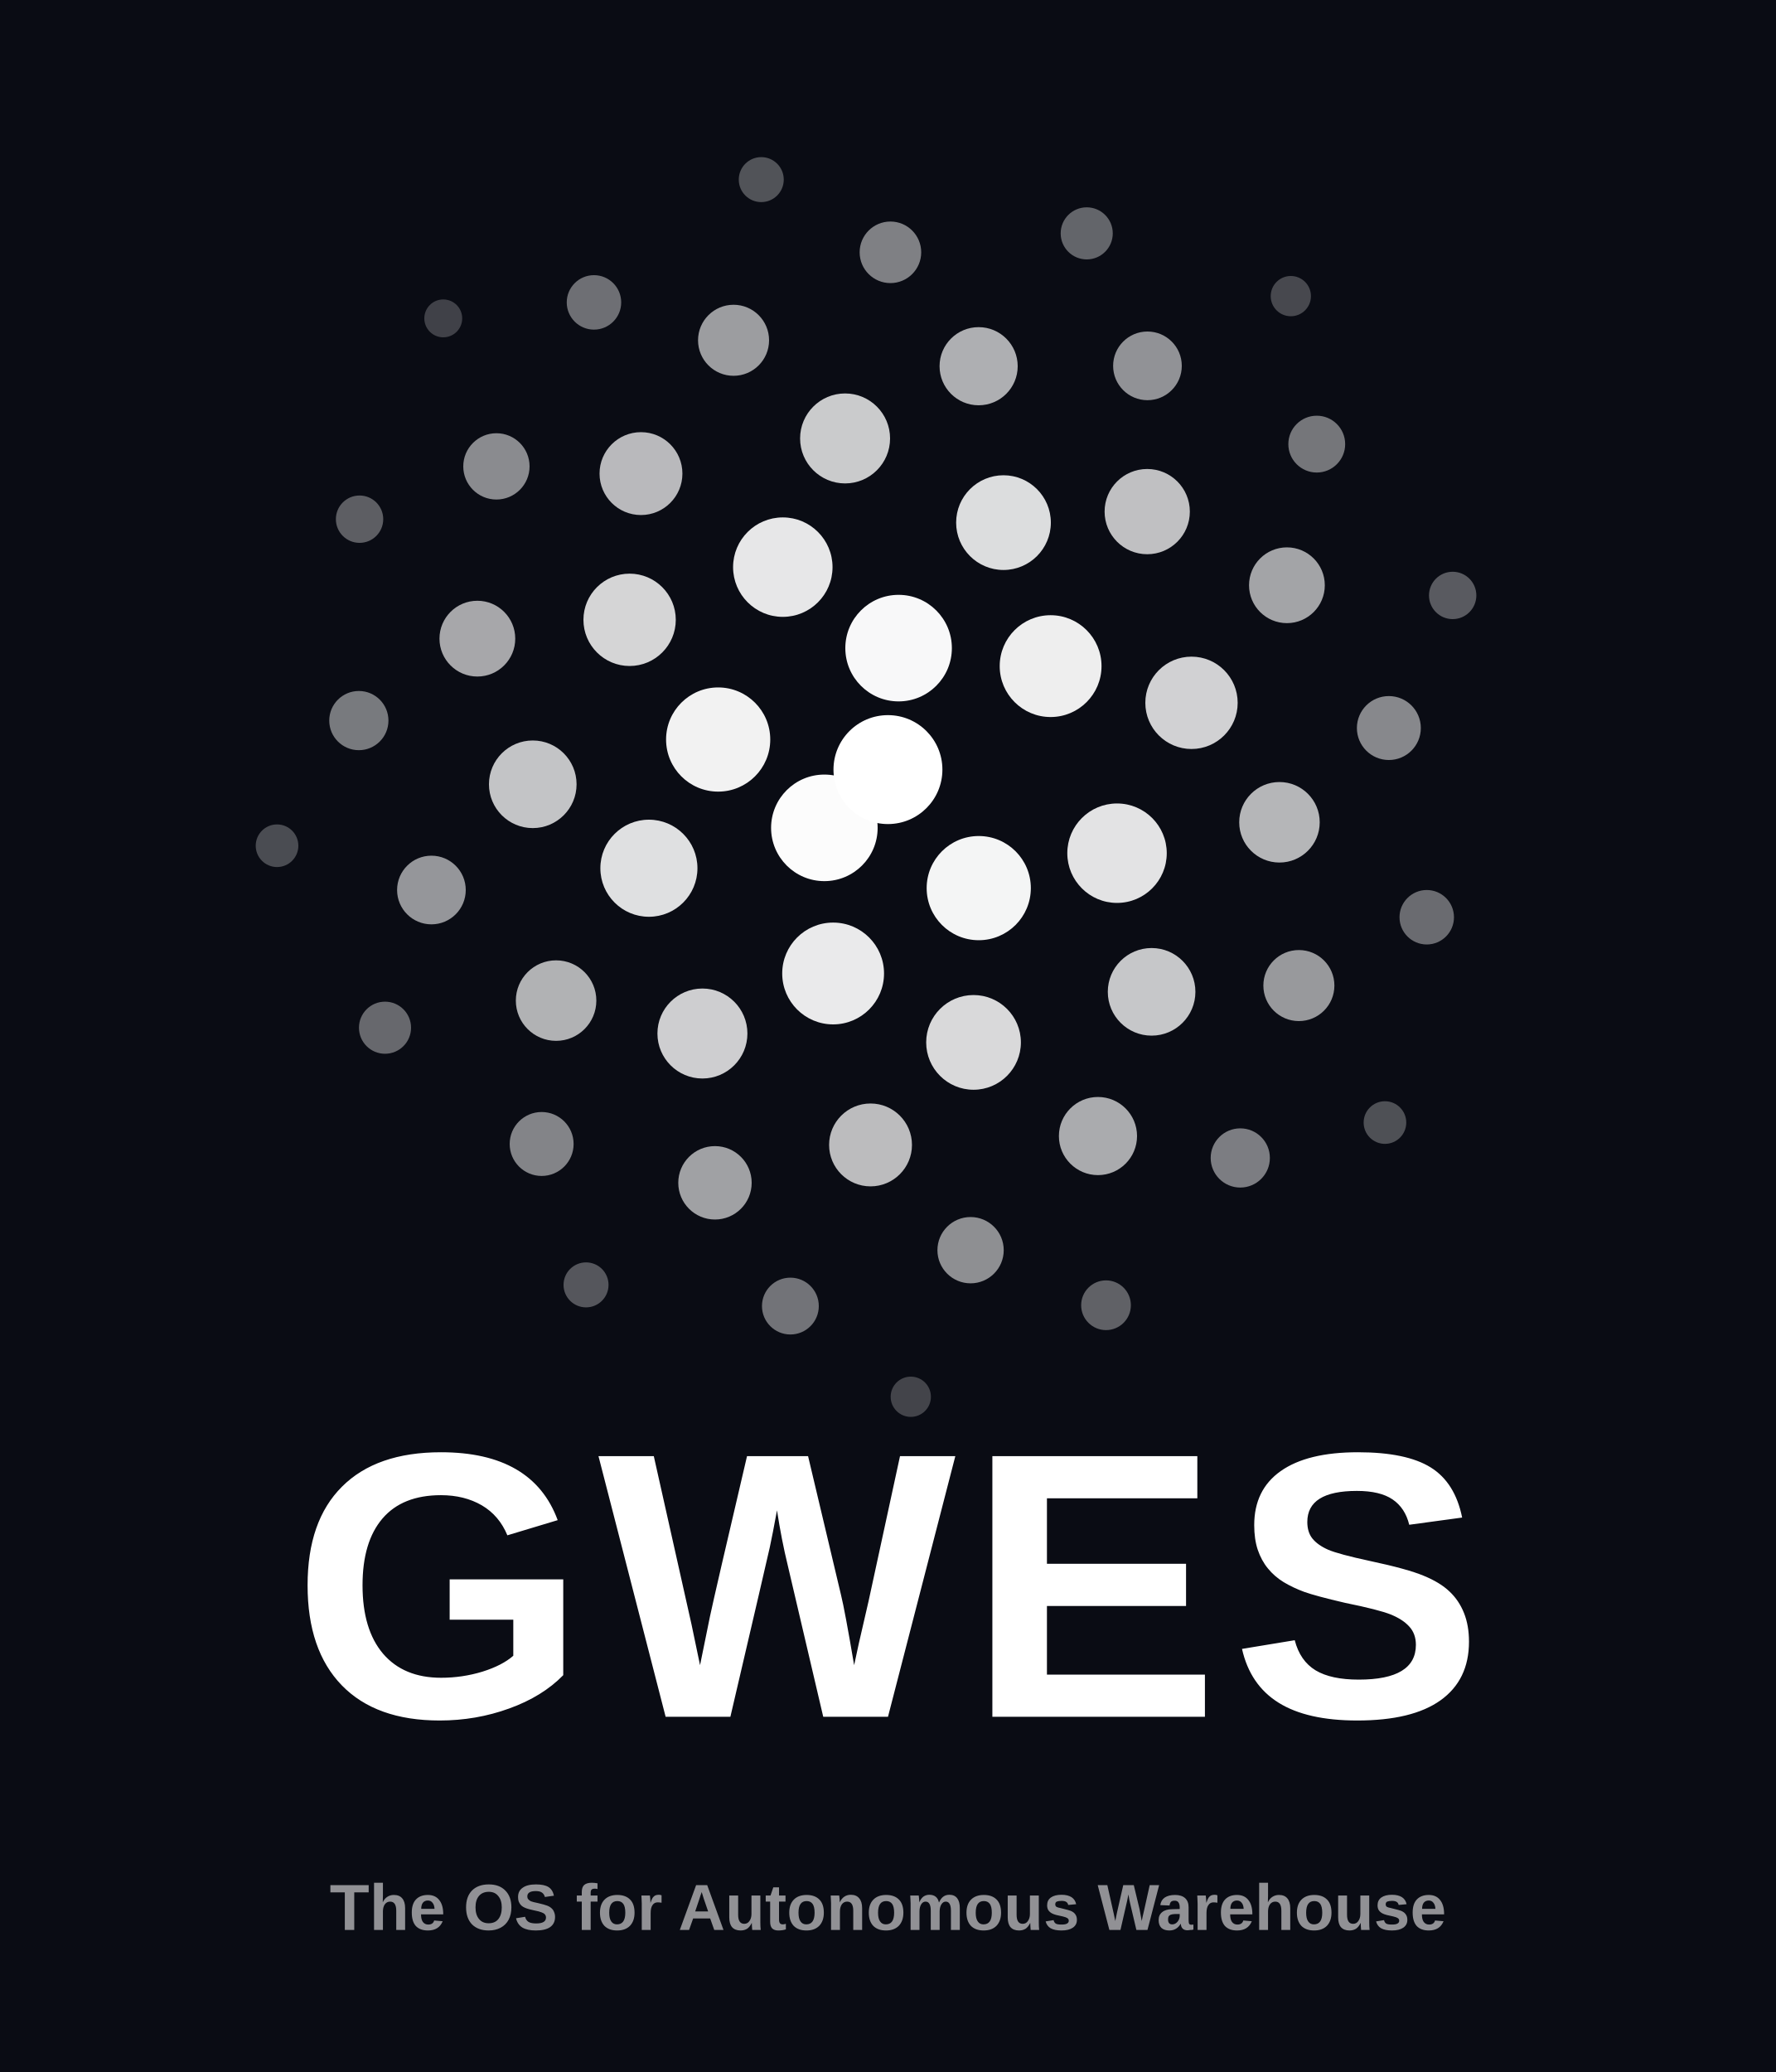
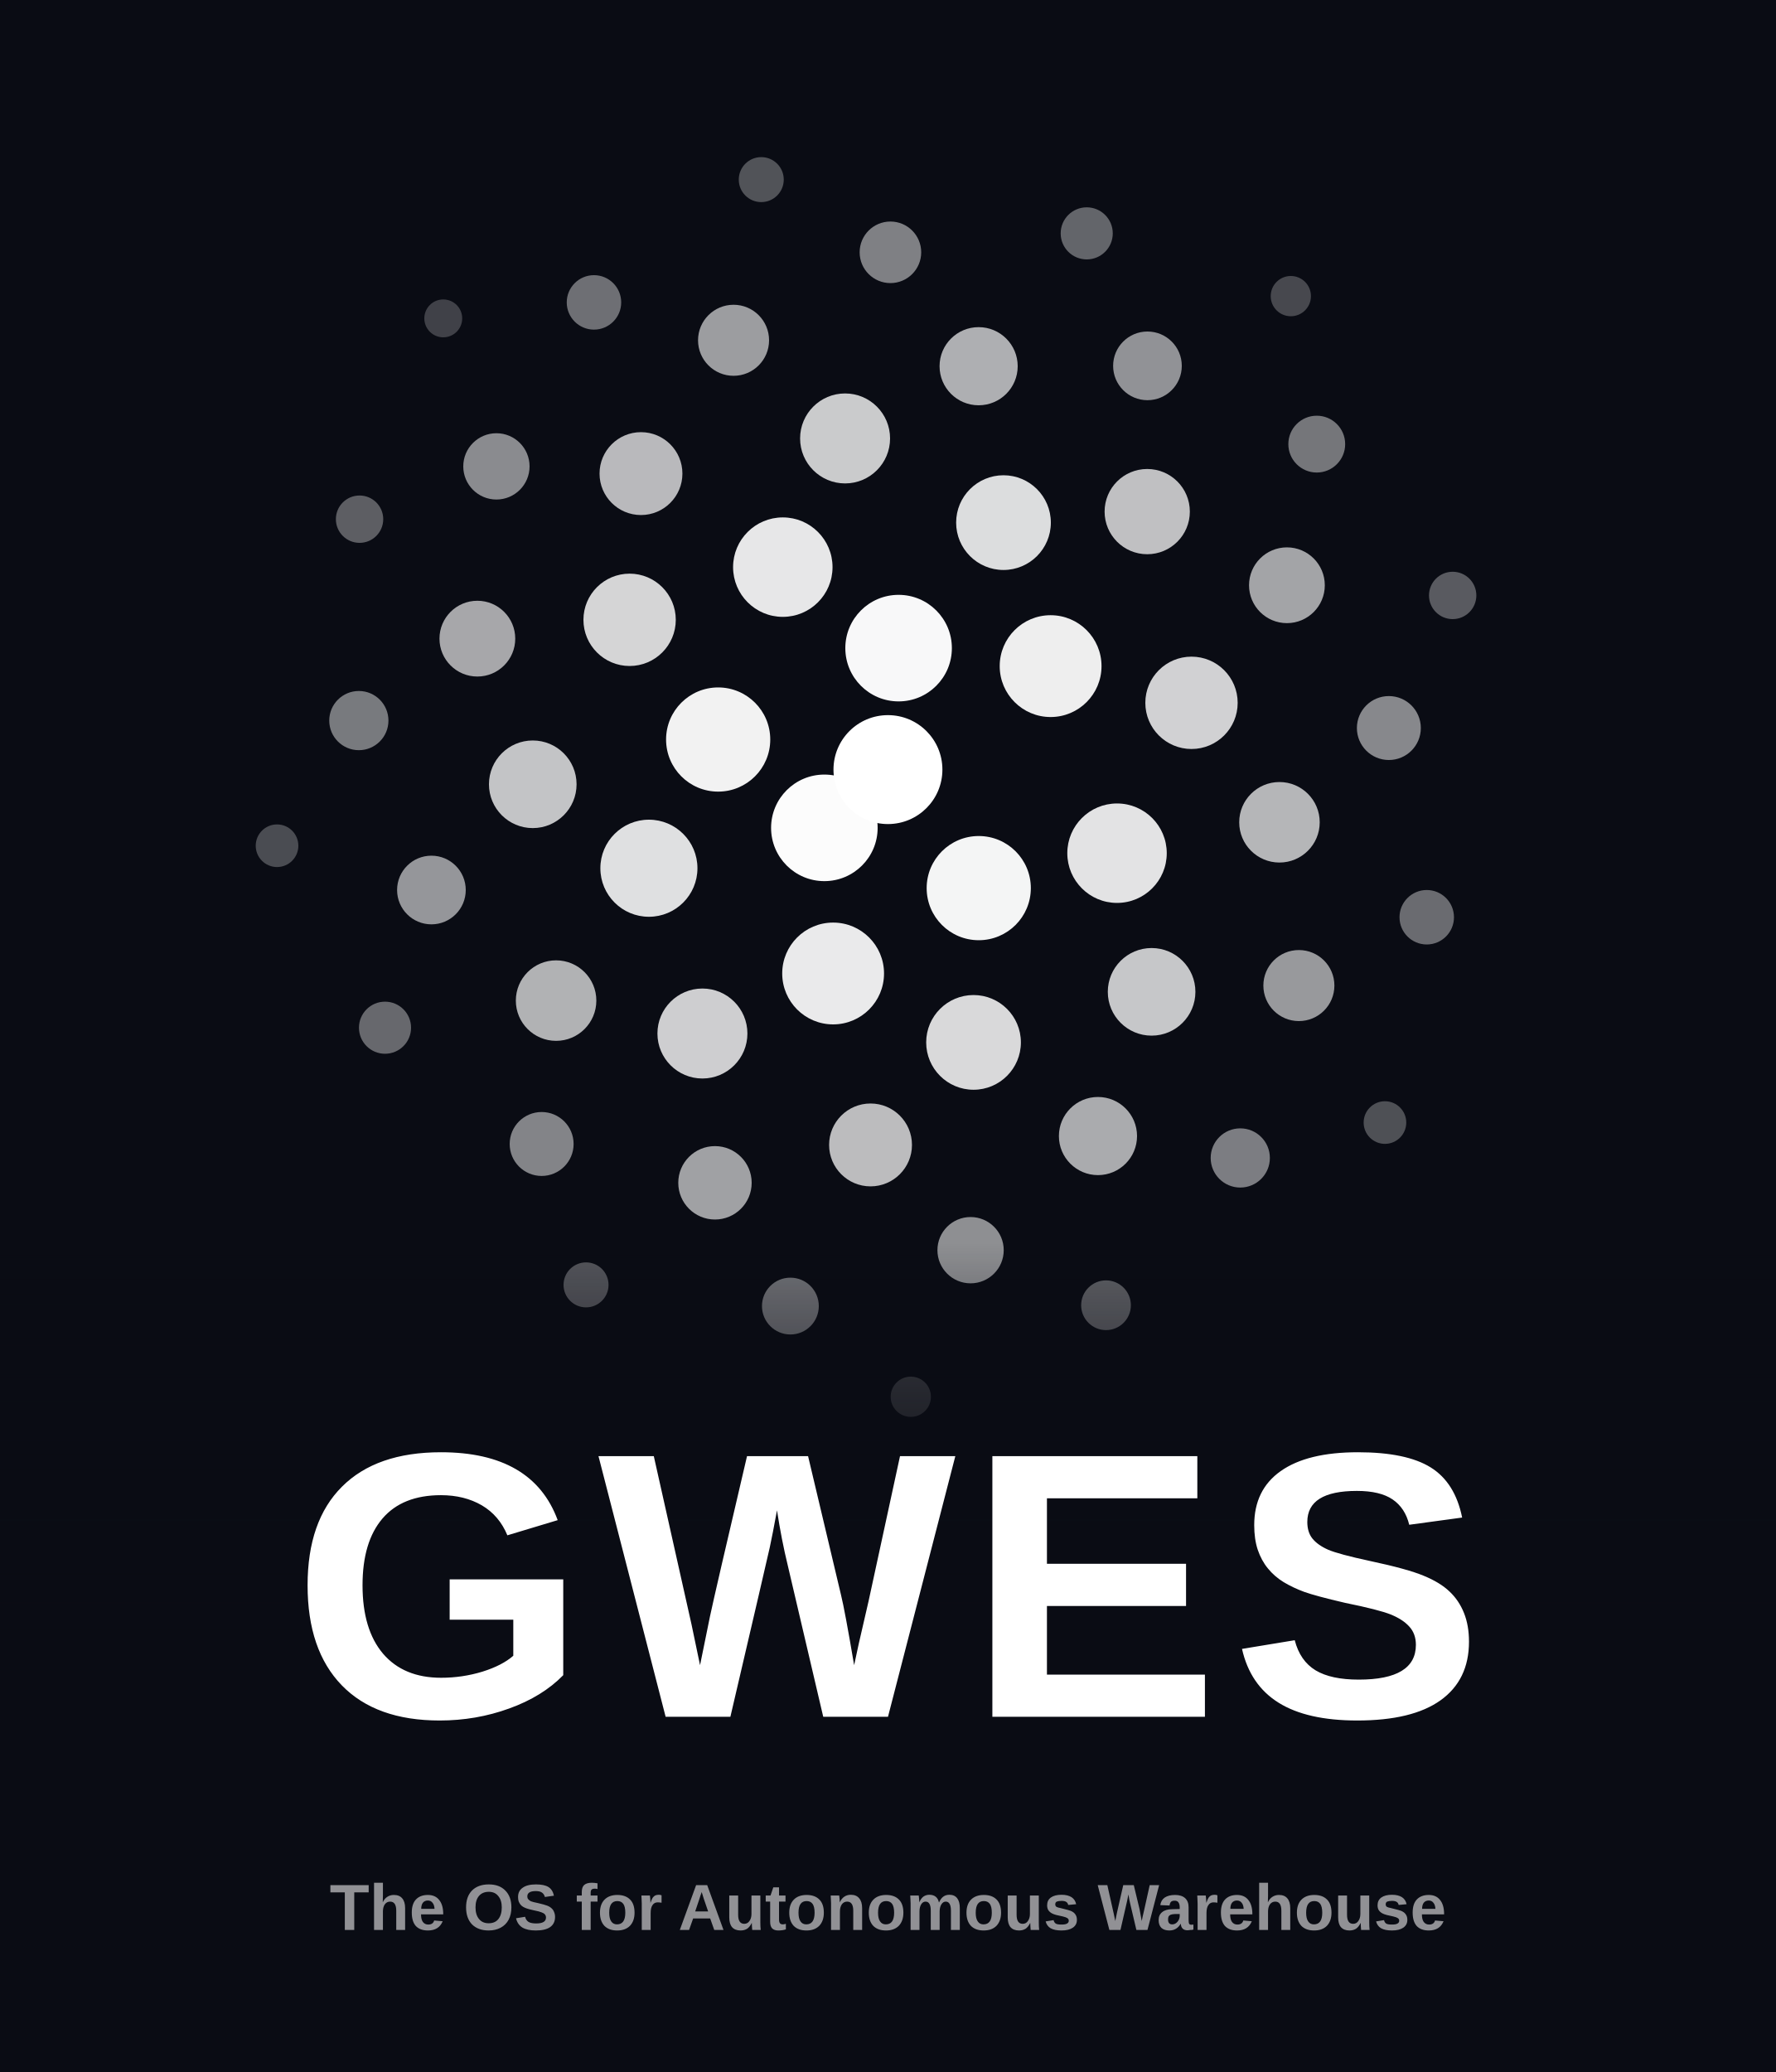
<svg xmlns="http://www.w3.org/2000/svg" viewBox="125 105 150 175">
+   <defs>
+     <linearGradient id="fadeToText" x1="0" y1="0" x2="0" y2="1">
+       <stop offset="0" stop-color="#0A0C14" stop-opacity="0" />
+       <stop offset="0.6" stop-color="#0A0C14" stop-opacity="0.85" />
+       <stop offset="1" stop-color="#0A0C14" stop-opacity="1" />
+     </linearGradient>
+   </defs>
  <rect width="400" height="400" fill="#0A0C14" />
  <circle cx="200.00" cy="170.00" r="4.6" fill="#FFFFFF" opacity="1.0" />
  <circle cx="194.63" cy="174.92" r="4.5" fill="#FFFFFF" opacity="0.986" />
  <circle cx="200.90" cy="159.74" r="4.5" fill="#FFFFFF" opacity="0.971" />
  <circle cx="207.67" cy="180.01" r="4.4" fill="#FFFFFF" opacity="0.957" />
  <circle cx="185.66" cy="167.46" r="4.4" fill="#FFFFFF" opacity="0.942" />
  <circle cx="213.74" cy="161.26" r="4.3" fill="#FFFFFF" opacity="0.928" />
  <circle cx="195.37" cy="187.22" r="4.3" fill="#FFFFFF" opacity="0.913" />
  <circle cx="191.12" cy="152.90" r="4.2" fill="#FFFFFF" opacity="0.899" />
  <circle cx="219.35" cy="177.06" r="4.2" fill="#FFFFFF" opacity="0.884" />
  <circle cx="179.81" cy="178.33" r="4.1" fill="#FFFFFF" opacity="0.87" />
  <circle cx="209.76" cy="149.14" r="4.0" fill="#FFFFFF" opacity="0.856" />
  <circle cx="207.23" cy="193.04" r="4.0" fill="#FFFFFF" opacity="0.841" />
  <circle cx="178.18" cy="157.35" r="3.9" fill="#FFFFFF" opacity="0.827" />
  <circle cx="225.64" cy="164.36" r="3.9" fill="#FFFFFF" opacity="0.812" />
  <circle cx="184.33" cy="192.29" r="3.8" fill="#FFFFFF" opacity="0.798" />
  <circle cx="196.38" cy="142.03" r="3.8" fill="#FFFFFF" opacity="0.783" />
  <circle cx="222.27" cy="188.77" r="3.7" fill="#FFFFFF" opacity="0.769" />
  <circle cx="170.00" cy="171.24" r="3.7" fill="#FFFFFF" opacity="0.754" />
  <circle cx="221.90" cy="148.21" r="3.6" fill="#FFFFFF" opacity="0.74" />
  <circle cx="198.53" cy="201.70" r="3.5" fill="#FFFFFF" opacity="0.726" />
  <circle cx="179.14" cy="145.00" r="3.5" fill="#FFFFFF" opacity="0.711" />
  <circle cx="233.07" cy="174.45" r="3.4" fill="#FFFFFF" opacity="0.697" />
  <circle cx="171.97" cy="189.51" r="3.4" fill="#FFFFFF" opacity="0.682" />
  <circle cx="207.66" cy="135.93" r="3.3" fill="#FFFFFF" opacity="0.668" />
  <circle cx="217.74" cy="200.95" r="3.3" fill="#FFFFFF" opacity="0.653" />
  <circle cx="165.32" cy="158.94" r="3.2" fill="#FFFFFF" opacity="0.639" />
  <circle cx="233.70" cy="154.43" r="3.2" fill="#FFFFFF" opacity="0.624" />
  <circle cx="185.39" cy="204.90" r="3.1" fill="#FFFFFF" opacity="0.61" />
  <circle cx="186.96" cy="133.74" r="3.0" fill="#FFFFFF" opacity="0.596" />
  <circle cx="234.71" cy="188.24" r="3.0" fill="#FFFFFF" opacity="0.581" />
  <circle cx="161.44" cy="180.17" r="2.9" fill="#FFFFFF" opacity="0.567" />
  <circle cx="221.92" cy="135.90" r="2.9" fill="#FFFFFF" opacity="0.552" />
  <circle cx="206.98" cy="210.59" r="2.8" fill="#FFFFFF" opacity="0.538" />
  <circle cx="166.93" cy="144.39" r="2.8" fill="#FFFFFF" opacity="0.523" />
  <circle cx="242.31" cy="166.49" r="2.7" fill="#FFFFFF" opacity="0.509" />
  <circle cx="170.75" cy="201.62" r="2.7" fill="#FFFFFF" opacity="0.494" />
  <circle cx="200.21" cy="126.31" r="2.6" fill="#FFFFFF" opacity="0.48" />
  <circle cx="229.76" cy="202.80" r="2.5" fill="#FFFFFF" opacity="0.466" />
  <circle cx="155.31" cy="165.86" r="2.5" fill="#FFFFFF" opacity="0.451" />
  <circle cx="236.22" cy="142.51" r="2.4" fill="#FFFFFF" opacity="0.437" />
  <circle cx="191.76" cy="215.31" r="2.4" fill="#FFFFFF" opacity="0.422" />
  <circle cx="175.17" cy="130.54" r="2.3" fill="#FFFFFF" opacity="0.408" />
  <circle cx="245.51" cy="182.47" r="2.3" fill="#FFFFFF" opacity="0.393" />
  <circle cx="157.52" cy="191.80" r="2.2" fill="#FFFFFF" opacity="0.379" />
  <circle cx="216.79" cy="124.71" r="2.2" fill="#FFFFFF" opacity="0.364" />
  <circle cx="218.42" cy="215.24" r="2.1" fill="#FFFFFF" opacity="0.35" />
  <circle cx="155.37" cy="148.85" r="2.0" fill="#FFFFFF" opacity="0.336" />
  <circle cx="247.70" cy="155.29" r="2.0" fill="#FFFFFF" opacity="0.321" />
  <circle cx="174.50" cy="213.52" r="1.9" fill="#FFFFFF" opacity="0.307" />
  <circle cx="189.30" cy="120.17" r="1.9" fill="#FFFFFF" opacity="0.292" />
  <circle cx="241.98" cy="199.81" r="1.8" fill="#FFFFFF" opacity="0.278" />
  <circle cx="148.40" cy="176.43" r="1.8" fill="#FFFFFF" opacity="0.263" />
  <circle cx="234.03" cy="130.01" r="1.7" fill="#FFFFFF" opacity="0.249" />
  <circle cx="201.93" cy="222.97" r="1.7" fill="#FFFFFF" opacity="0.234" />
  <circle cx="162.44" cy="131.89" r="1.6" fill="#FFFFFF" opacity="0.22" />
+   <rect x="100" y="210" width="200" height="35" fill="url(#fadeToText)" />
  <text x="200" y="250" text-anchor="middle" font-family="'Archivo','Helvetica Neue',Arial,sans-serif" font-weight="700" font-size="32" letter-spacing="0.03em" fill="#FFFFFF">GWES</text>
  <text x="200" y="268" text-anchor="middle" font-family="'Archivo','Helvetica Neue',Arial,sans-serif" font-weight="700" font-size="5.5" letter-spacing="0" fill="#FFFFFF" opacity="0.55">The OS for Autonomous Warehouse</text>
</svg>
